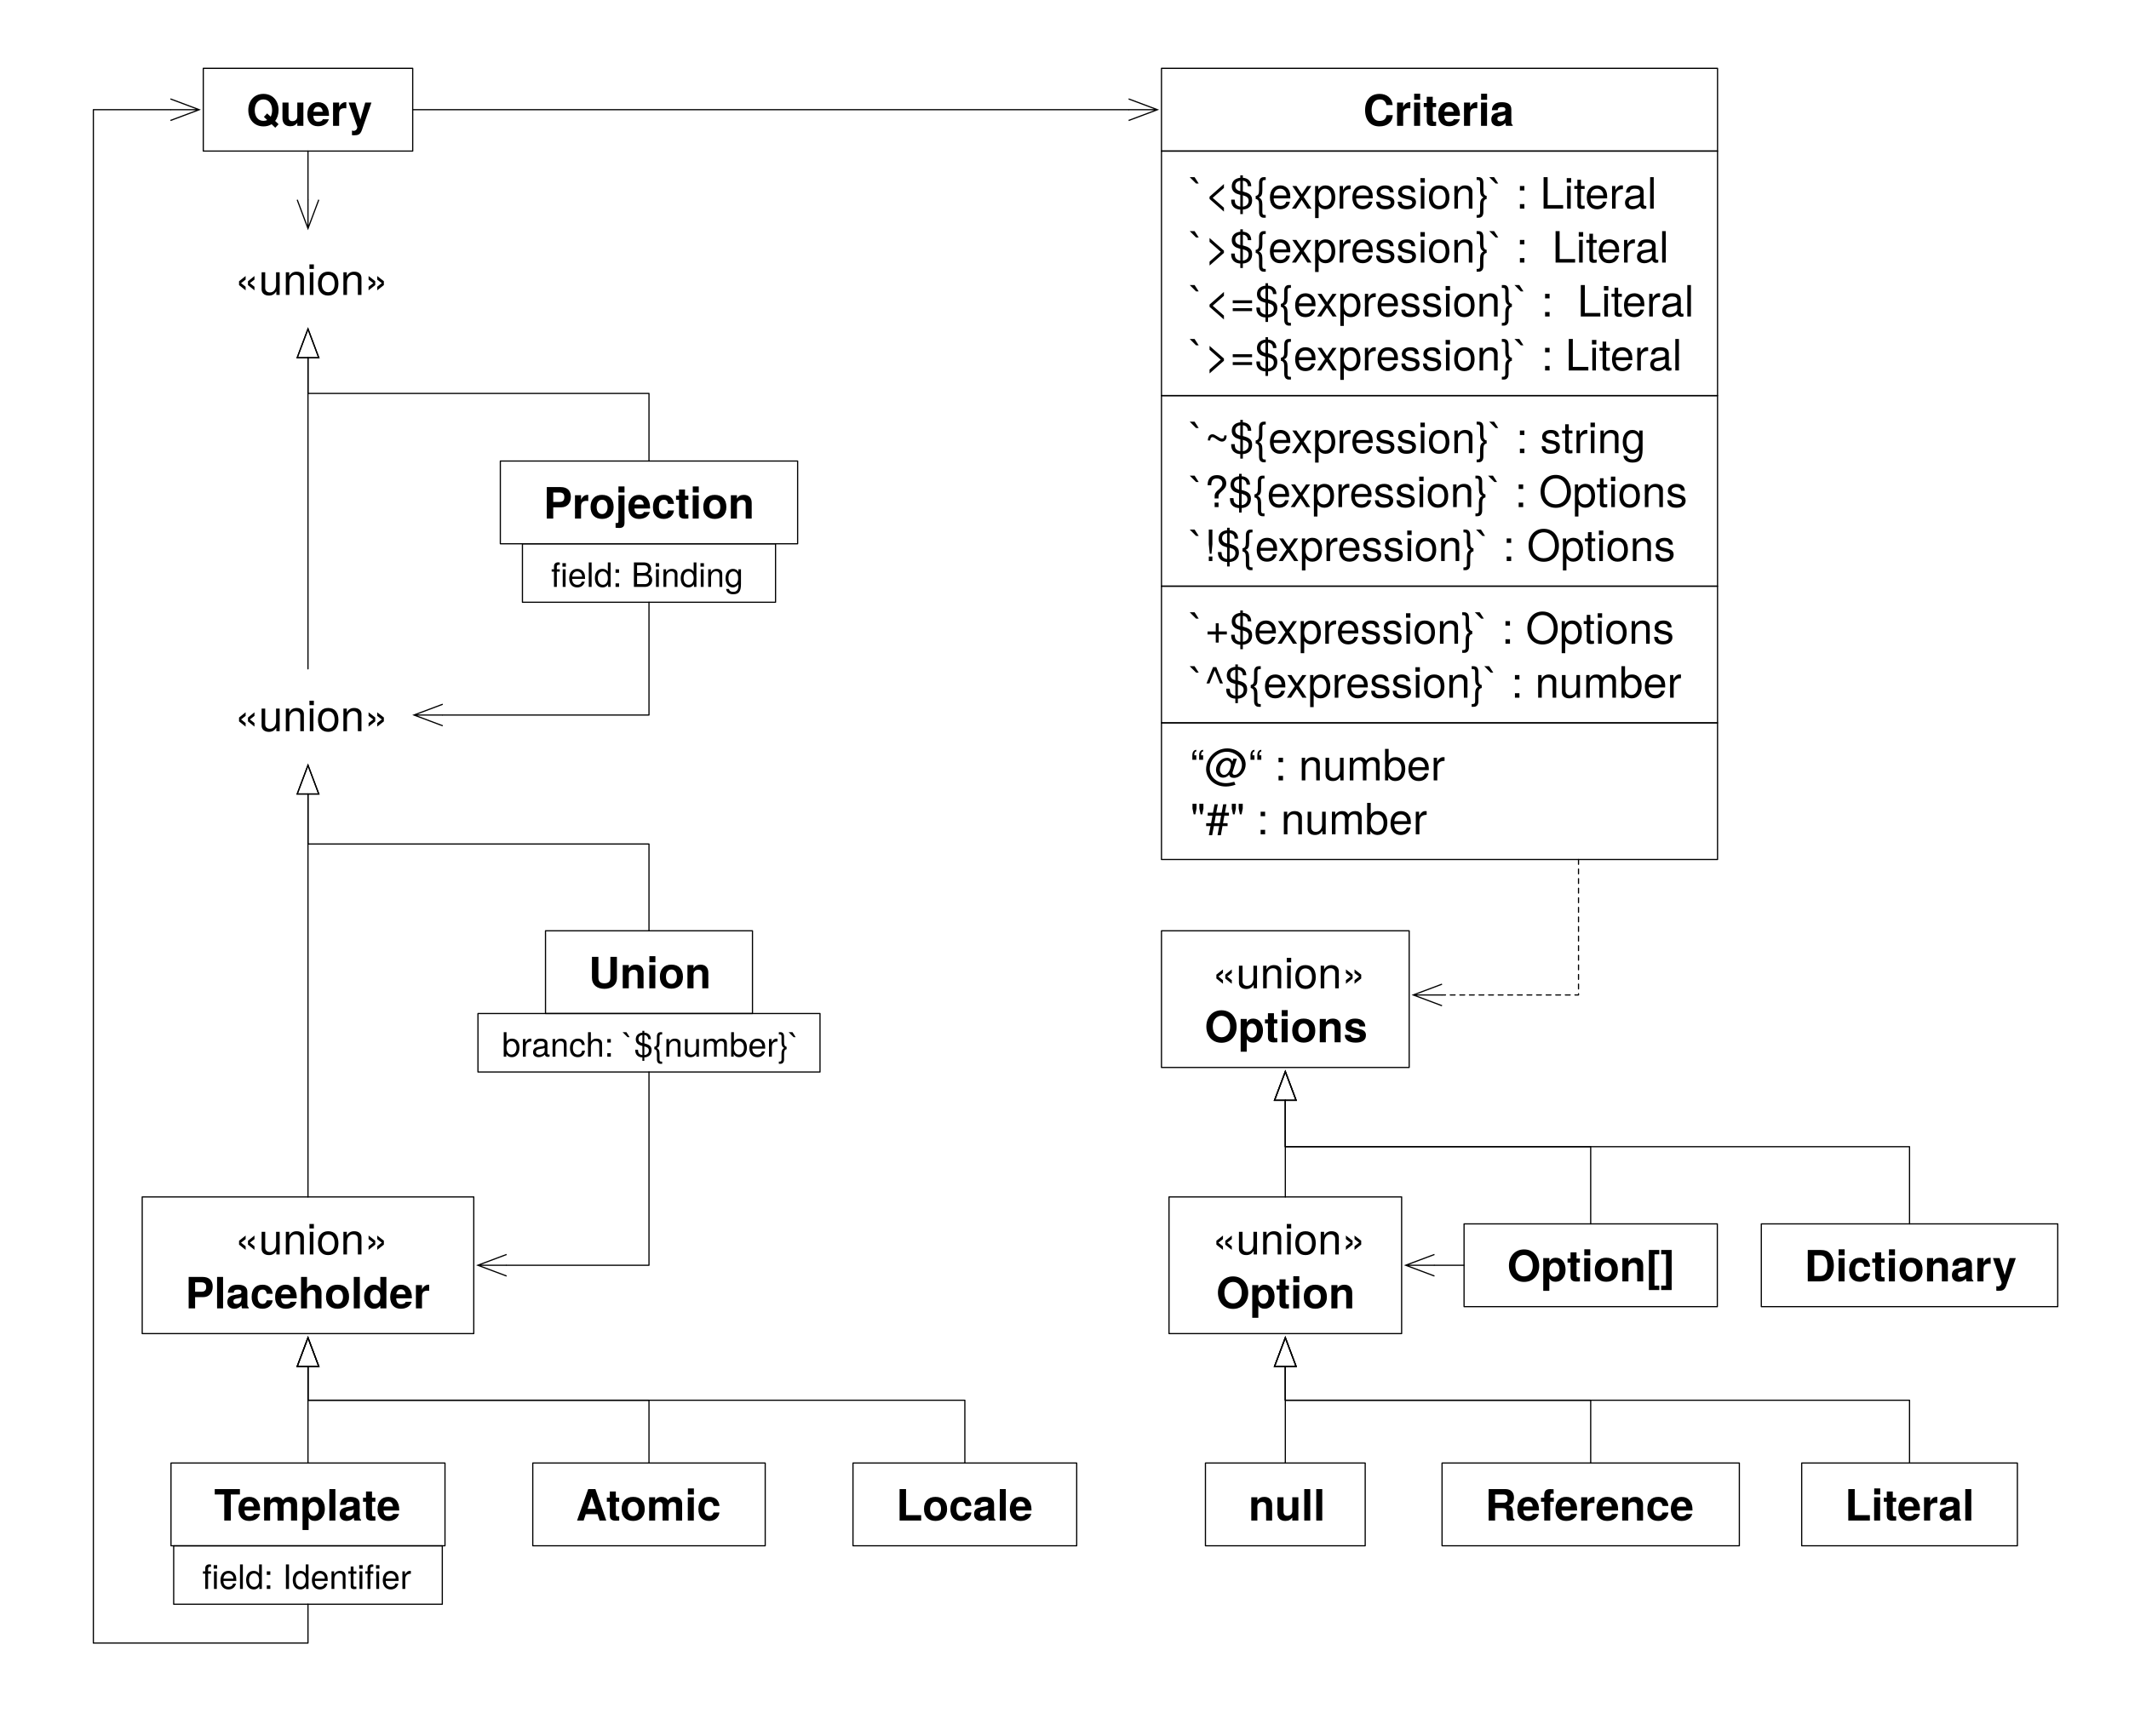
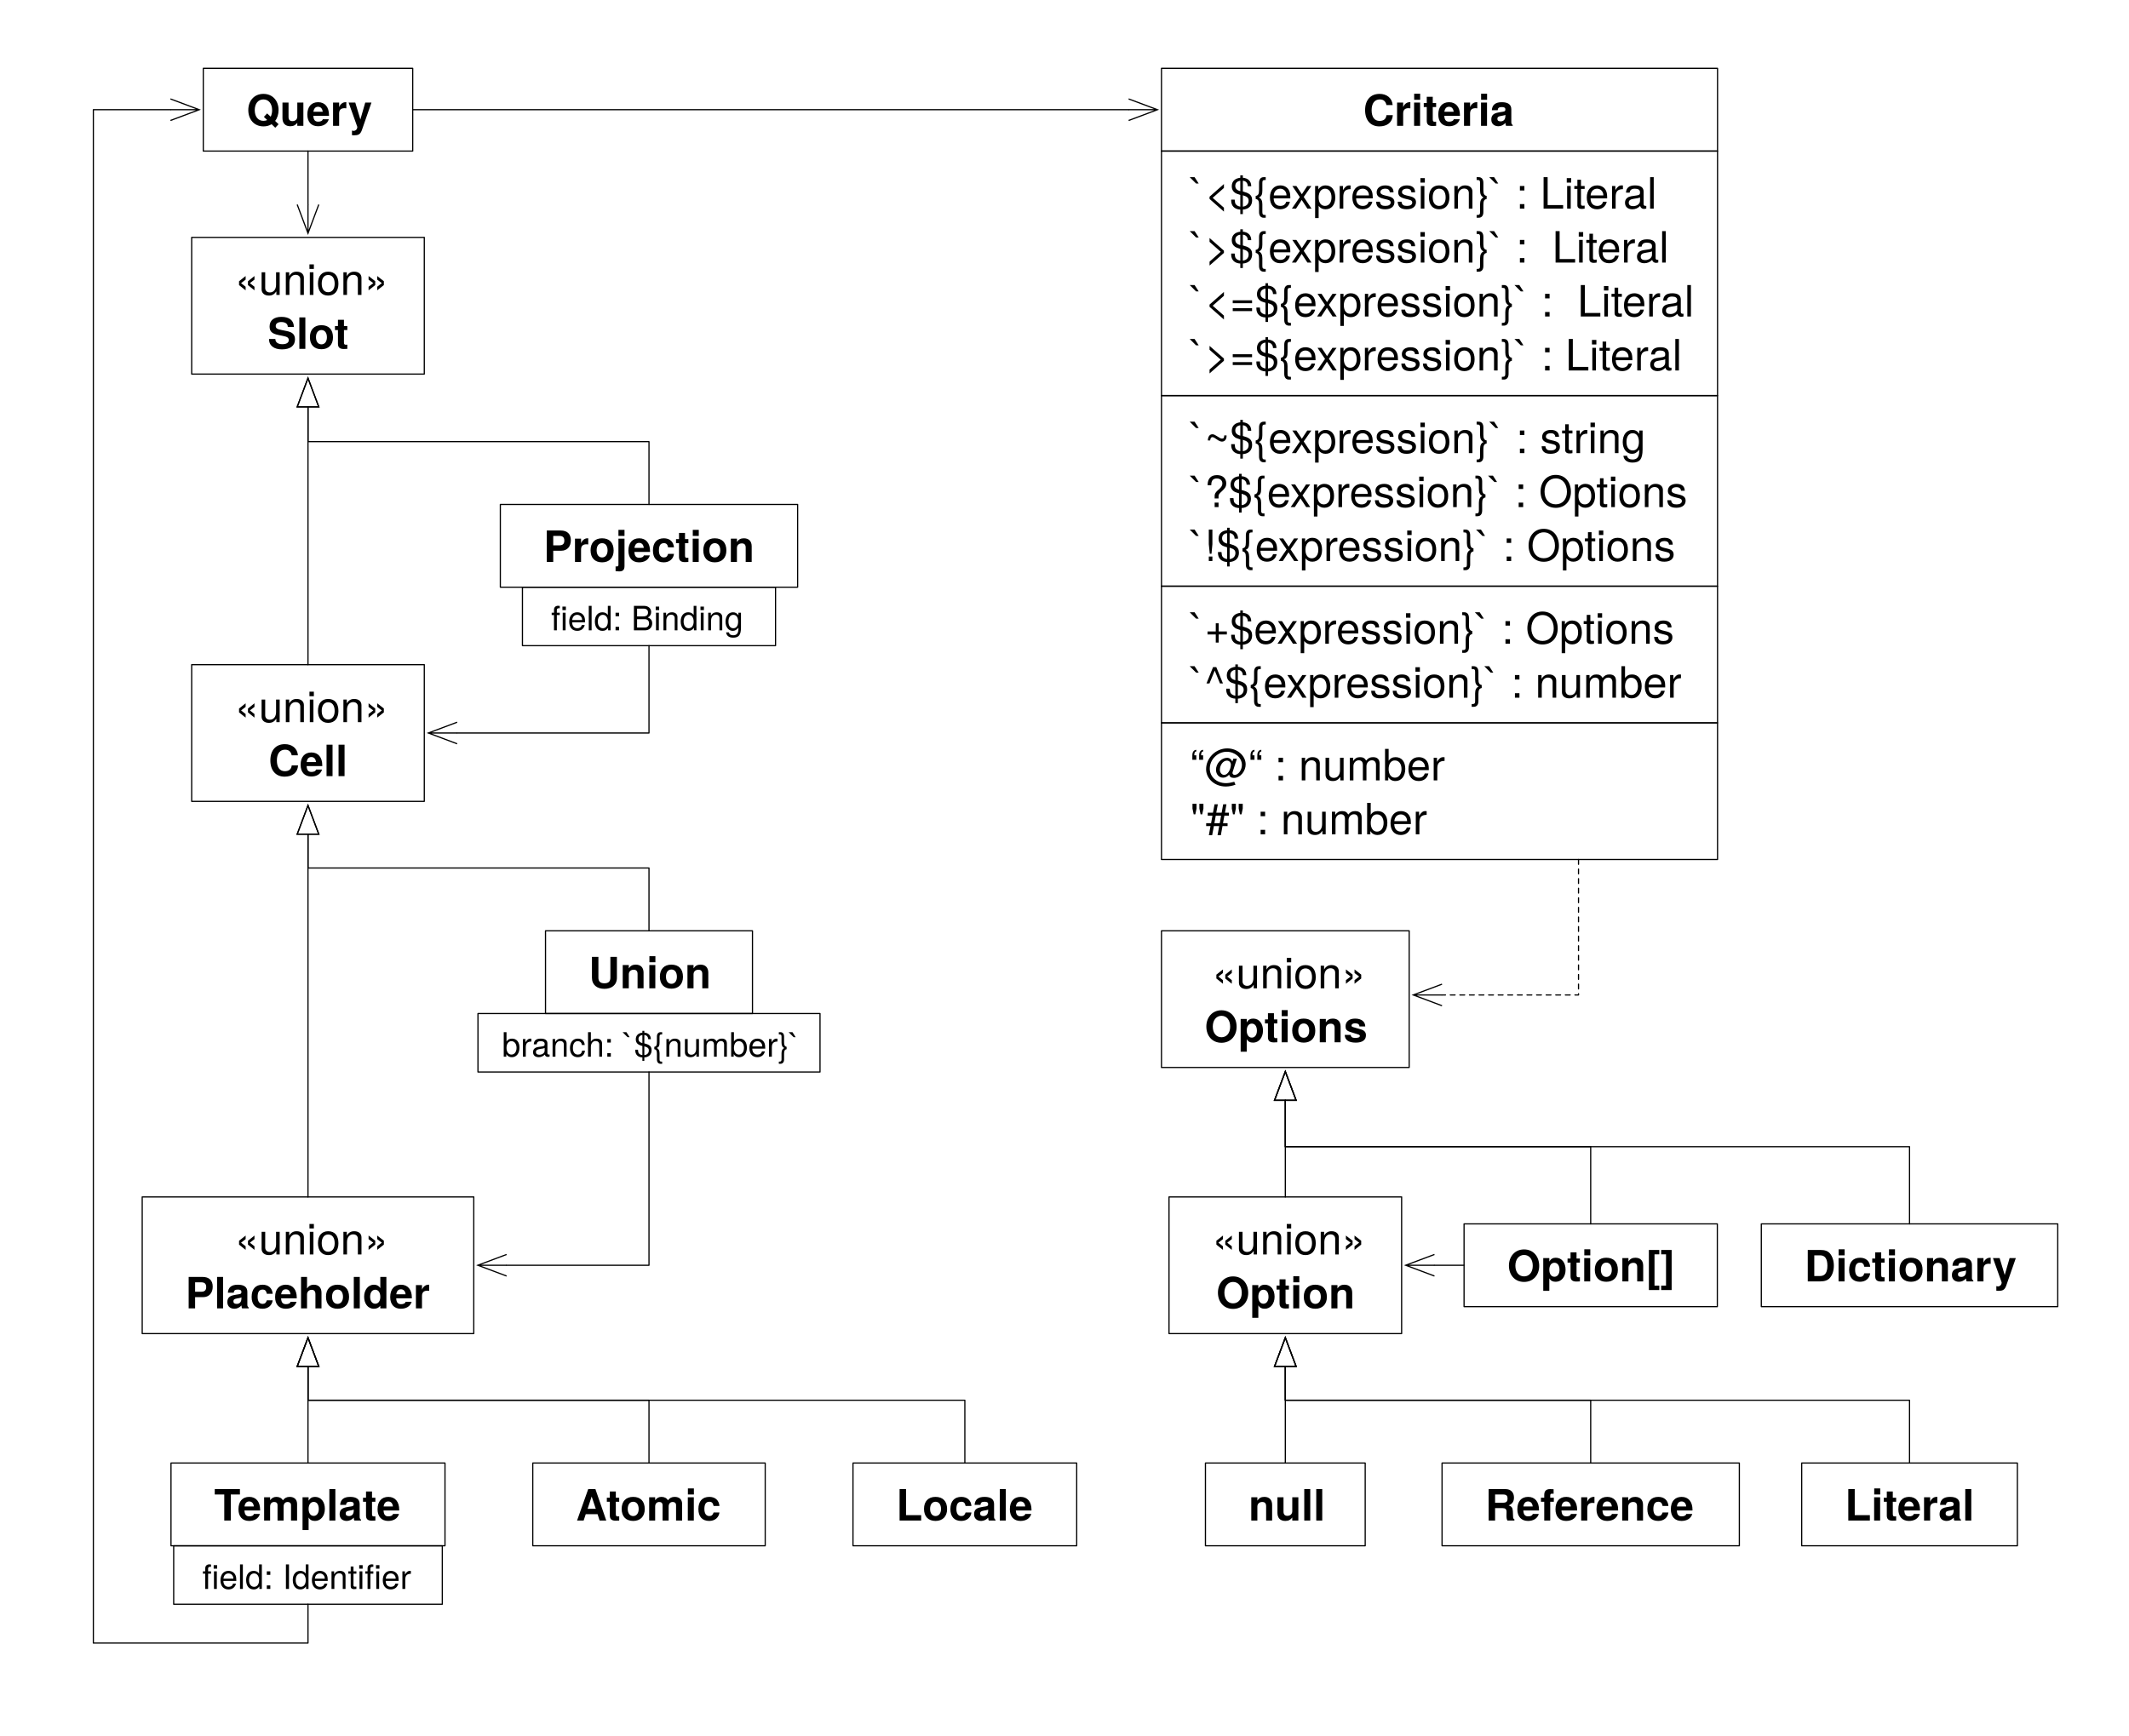
<svg xmlns="http://www.w3.org/2000/svg" version="1.1" viewBox="-337 296 444 362" width="444" height="362">
  <defs>
    <marker orient="auto" overflow="visible" markerUnits="strokeWidth" id="Arrow_Marker" stroke-linejoin="miter" stroke-miterlimit="10" viewBox="-1 -10 26 20" markerWidth="26" markerHeight="20" color="black">
      <g>
        <path d="M 24 0 L 0 -9 L 0 9 Z" fill="none" stroke="currentColor" stroke-width="1" />
      </g>
    </marker>
    <marker orient="auto" overflow="visible" markerUnits="strokeWidth" id="StickArrow_Marker" stroke-linejoin="miter" stroke-miterlimit="10" viewBox="-1 -10 26 20" markerWidth="26" markerHeight="20" color="black">
      <g>
        <path d="M 24 0 L 0 0 M 0 -9 L 24 0 L 0 9" fill="none" stroke="currentColor" stroke-width="1" />
      </g>
    </marker>
  </defs>
-   <g id="template" stroke-opacity="1" stroke="none" stroke-dasharray="none" fill="none" fill-opacity="1">
+   <g id="template" stroke="none" fill-opacity="1" stroke-opacity="1" stroke-dasharray="none" fill="none">
    <g id="template_Layer_1">
-       <g id="Graphic_1963">
-         <text transform="translate(-288.0239 348.516)" fill="black">
-           <tspan font-family="Helvetica Neue" font-size="9" fill="black" x="0" y="9" xml:space="preserve">«union»</tspan>
-         </text>
-       </g>
-       <g id="Graphic_1961">
-         <text transform="translate(-288.0239 439.5247)" fill="black">
-           <tspan font-family="Helvetica Neue" font-size="9" fill="black" x="0" y="9" xml:space="preserve">«union»</tspan>
-         </text>
-       </g>
      <g id="Group_1768">
        <g id="Group_1770">
          <g id="Graphic_1771">
            <rect x="-223.236" y="490.159" width="43.164" height="17.261" stroke="black" stroke-linecap="round" stroke-linejoin="round" stroke-width=".25" />
            <text transform="translate(-214.2361 493.1588)" fill="black">
              <tspan font-family="Helvetica Neue" font-weight="bold" font-size="9" fill="black" x="33573144e-20" y="9" xml:space="preserve">Union</tspan>
            </text>
          </g>
        </g>
        <g id="Graphic_1769">
          <rect x="-237.321" y="507.42" width="71.334" height="12.196" stroke="black" stroke-linecap="round" stroke-linejoin="round" stroke-width=".25" />
          <text transform="translate(-232.3211 509.4198)" fill="black">
            <tspan font-family="Helvetica Neue" font-size="7" fill="black" x="0" y="7" xml:space="preserve">branch: `${number}`</tspan>
          </text>
        </g>
      </g>
      <g id="Group_1762">
        <g id="Graphic_1765">
-           <rect x="-228.046" y="409.428" width="52.784" height="12.196" stroke="black" stroke-linecap="round" stroke-linejoin="round" stroke-width=".25" />
-           <text transform="translate(-223.0461 411.4285)" fill="black">
+           <rect x="-228.046" y="418.486" width="52.784" height="12.196" stroke="black" stroke-linecap="round" stroke-linejoin="round" stroke-width=".25" />
+           <text transform="translate(-223.0461 420.4859)" fill="black">
            <tspan font-family="Helvetica Neue" font-size="7" fill="black" x=".973" y="7" xml:space="preserve">field: Binding </tspan>
          </text>
        </g>
        <g id="Group_1763">
          <g id="Graphic_1764">
-             <rect x="-232.655" y="392.167" width="62.001" height="17.261" stroke="black" stroke-linecap="round" stroke-linejoin="round" stroke-width=".25" />
-             <text transform="translate(-223.6546 395.1674)" fill="black">
+             <rect x="-232.655" y="401.225" width="62.001" height="17.261" stroke="black" stroke-linecap="round" stroke-linejoin="round" stroke-width=".25" />
+             <text transform="translate(-223.6546 404.2248)" fill="black">
              <tspan font-family="Helvetica Neue" font-weight="bold" font-size="9" fill="black" x="1030287e-19" y="9" xml:space="preserve">Projection</tspan>
            </text>
          </g>
        </g>
      </g>
      <g id="Group_1737">
        <g id="Group_1739">
          <g id="Graphic_1740">
            <rect x="-301.339" y="601.185" width="57.141" height="17.261" stroke="black" stroke-linecap="round" stroke-linejoin="round" stroke-width=".25" />
            <text transform="translate(-292.3394 604.1849)" fill="black">
              <tspan font-family="Helvetica Neue" font-weight="bold" font-size="9" fill="black" x="0" y="9" xml:space="preserve">Template</tspan>
            </text>
          </g>
        </g>
        <g id="Graphic_1738">
          <rect x="-300.778" y="618.446" width="56.018" height="12.196" stroke="black" stroke-linecap="round" stroke-linejoin="round" stroke-width=".25" />
          <text transform="translate(-295.7779 620.446)" fill="black">
            <tspan font-family="Helvetica Neue" font-size="7" fill="black" x=".973" y="7" xml:space="preserve">field: Identifier </tspan>
          </text>
        </g>
      </g>
      <g id="Group_1780">
        <g id="Graphic_1785">
          <rect x="-94.778" y="446.784" width="115.968" height="28.504" stroke="black" stroke-linecap="round" stroke-linejoin="round" stroke-width=".25" />
          <text transform="translate(-88.77766 449.784)" fill="black">
            <tspan font-family="Helvetica Neue" font-size="9" fill="black" x="0" y="9" xml:space="preserve">“@“ : number</tspan>
            <tspan font-family="Helvetica Neue" font-size="9" fill="black" x="0" y="20.252" xml:space="preserve">"#" : number</tspan>
          </text>
        </g>
        <g id="Graphic_1784">
          <rect x="-94.778" y="418.28" width="115.968" height="28.504" stroke="black" stroke-linecap="round" stroke-linejoin="round" stroke-width=".25" />
          <text transform="translate(-88.77766 421.28)" fill="black">
            <tspan font-family="Helvetica Neue" font-size="9" fill="black" x="0" y="9" xml:space="preserve">`+$expression}` : Options</tspan>
            <tspan font-family="Helvetica Neue" font-size="9" fill="black" x="0" y="20.252" xml:space="preserve">`^${expression}` : number</tspan>
          </text>
        </g>
        <g id="Graphic_1783">
          <rect x="-94.778" y="378.524" width="115.968" height="39.756" stroke="black" stroke-linecap="round" stroke-linejoin="round" stroke-width=".25" />
          <text transform="translate(-88.77766 381.524)" fill="black">
            <tspan font-family="Helvetica Neue" font-size="9" fill="black" x="0" y="9" xml:space="preserve">`~${expression}` : string</tspan>
            <tspan font-family="Helvetica Neue" font-size="9" fill="black" x="0" y="20.252" xml:space="preserve">`?${expression}` : Options</tspan>
            <tspan font-family="Helvetica Neue" font-size="9" fill="black" x="0" y="31.504" xml:space="preserve">`!${expression}` : Options</tspan>
          </text>
        </g>
        <g id="Graphic_1782">
          <rect x="-94.778" y="327.516" width="115.968" height="51.008" stroke="black" stroke-linecap="round" stroke-linejoin="round" stroke-width=".25" />
          <text transform="translate(-88.77766 330.516)" fill="black">
            <tspan font-family="Helvetica Neue" font-size="9" fill="black" x="0" y="9" xml:space="preserve">`&lt;${expression}` : Literal</tspan>
            <tspan font-family="Helvetica Neue" font-size="9" fill="black" x="0" y="20.252" xml:space="preserve">`&gt;${expression}` :  Literal</tspan>
            <tspan font-family="Helvetica Neue" font-size="9" fill="black" x="0" y="31.504" xml:space="preserve">`&lt;=${expression}` :  Literal</tspan>
            <tspan font-family="Helvetica Neue" font-size="9" fill="black" x="0" y="42.756" xml:space="preserve">`&gt;=${expression}` : Literal</tspan>
          </text>
        </g>
        <g id="Graphic_1781">
          <rect x="-94.778" y="310.255" width="115.968" height="17.261" stroke="black" stroke-linecap="round" stroke-linejoin="round" stroke-width=".25" />
          <text transform="translate(-52.70116 313.2549)" fill="black">
            <tspan font-family="Helvetica Neue" font-weight="bold" font-size="9" fill="black" x="0" y="9" xml:space="preserve">Criteria</tspan>
          </text>
        </g>
      </g>
      <g id="Group_1895">
        <g id="Graphic_1896">
          <rect x="-93.203" y="545.672" width="48.51" height="28.513" stroke="black" stroke-linecap="round" stroke-linejoin="round" stroke-width=".25" />
          <text transform="translate(-84.20266 548.6718)" fill="black">
            <tspan font-family="Helvetica Neue" font-size="9" fill="black" x="0" y="9" xml:space="preserve">«union»</tspan>
            <tspan font-family="Helvetica Neue" font-weight="bold" font-size="9" fill="black" x=".842" y="20.252" xml:space="preserve">Option</tspan>
          </text>
        </g>
      </g>
      <g id="Group_1893">
        <g id="Graphic_1894">
          <rect x="-94.778" y="490.159" width="51.66" height="28.513" stroke="black" stroke-linecap="round" stroke-linejoin="round" stroke-width=".25" />
          <text transform="translate(-85.77766 493.1588)" fill="black">
            <tspan font-family="Helvetica Neue" font-size="9" fill="black" x="1.575" y="9" xml:space="preserve">«union»</tspan>
            <tspan font-family="Helvetica Neue" font-weight="bold" font-size="9" fill="black" x="0" y="20.252" xml:space="preserve">Options</tspan>
          </text>
        </g>
      </g>
      <g id="Group_1890">
        <g id="Graphic_1891">
          <rect x="-85.607" y="601.185" width="33.318" height="17.261" stroke="black" stroke-linecap="round" stroke-linejoin="round" stroke-width=".25" />
          <text transform="translate(-76.60667 604.1849)" fill="black">
            <tspan font-family="Helvetica Neue" font-weight="bold" font-size="9" fill="black" x="0" y="9" xml:space="preserve">null</tspan>
          </text>
        </g>
      </g>
      <g id="Group_1886">
        <g id="Graphic_1887">
          <rect x="-36.263" y="601.185" width="62.001" height="17.261" stroke="black" stroke-linecap="round" stroke-linejoin="round" stroke-width=".25" />
          <text transform="translate(-27.26335 604.1849)" fill="black">
            <tspan font-family="Helvetica Neue" font-weight="bold" font-size="9" fill="black" x="10658141e-20" y="9" xml:space="preserve">Reference</tspan>
          </text>
        </g>
      </g>
      <g id="Line_1885">
        <path d="M 61.231 551.298 L 61.231 535.198 L -68.948 535.198 L -68.948 525.522" marker-end="url(#Arrow_Marker)" stroke="black" stroke-linecap="round" stroke-linejoin="round" stroke-width=".25" />
      </g>
      <g id="Line_1884">
        <line x1="-68.948" y1="601.185" x2="-68.948" y2="581.035" marker-end="url(#Arrow_Marker)" stroke="black" stroke-linecap="round" stroke-linejoin="round" stroke-width=".25" />
      </g>
      <g id="Line_1883">
        <path d="M -5.263 601.185 L -5.263 588.085 L -68.948 588.085 L -68.948 581.035" marker-end="url(#Arrow_Marker)" stroke="black" stroke-linecap="round" stroke-linejoin="round" stroke-width=".25" />
      </g>
      <g id="Line_1882">
        <line x1="-68.948" y1="545.672" x2="-68.948" y2="525.522" marker-end="url(#Arrow_Marker)" stroke="black" stroke-linecap="round" stroke-linejoin="round" stroke-width=".25" />
      </g>
      <g id="Group_1880">
        <g id="Graphic_1881">
          <rect x="-31.673" y="551.298" width="52.821" height="17.261" stroke="black" stroke-linecap="round" stroke-linejoin="round" stroke-width=".25" />
          <text transform="translate(-22.67335 554.2979)" fill="black">
            <tspan font-family="Helvetica Neue" font-weight="bold" font-size="9" fill="black" x="0" y="9" xml:space="preserve">Option[]</tspan>
          </text>
        </g>
      </g>
      <g id="Line_1879">
        <path d="M -5.263 551.298 L -5.263 535.198 L -68.948 535.198 L -68.948 525.522" marker-end="url(#Arrow_Marker)" stroke="black" stroke-linecap="round" stroke-linejoin="round" stroke-width=".25" />
      </g>
      <g id="Line_1878">
        <line x1="-31.673" y1="559.928" x2="-37.843" y2="559.928" marker-end="url(#StickArrow_Marker)" stroke="black" stroke-linecap="round" stroke-linejoin="round" stroke-width=".25" />
      </g>
      <g id="Group_1876">
        <g id="Graphic_1877">
          <rect x="30.32" y="551.298" width="61.821" height="17.261" stroke="black" stroke-linecap="round" stroke-linejoin="round" stroke-width=".25" />
          <text transform="translate(39.32037 554.2979)" fill="black">
            <tspan font-family="Helvetica Neue" font-weight="bold" font-size="9" fill="black" x="0" y="9" xml:space="preserve">Dictionary</tspan>
          </text>
        </g>
      </g>
      <g id="Group_1874">
        <g id="Graphic_1875">
          <rect x="38.74" y="601.185" width="44.982" height="17.261" stroke="black" stroke-linecap="round" stroke-linejoin="round" stroke-width=".25" />
          <text transform="translate(47.73987 604.1849)" fill="black">
            <tspan font-family="Helvetica Neue" font-weight="bold" font-size="9" fill="black" x="0" y="9" xml:space="preserve">Literal</tspan>
          </text>
        </g>
      </g>
      <g id="Line_1873">
        <path d="M 61.231 601.185 L 61.231 588.085 L -68.948 588.085 L -68.948 581.035" marker-end="url(#Arrow_Marker)" stroke="black" stroke-linecap="round" stroke-linejoin="round" stroke-width=".25" />
      </g>
      <g id="Group_1903">
        <g id="Graphic_1904">
          <rect x="-159.11" y="601.185" width="46.656" height="17.261" stroke="black" stroke-linecap="round" stroke-linejoin="round" stroke-width=".25" />
          <text transform="translate(-150.1098 604.1849)" fill="black">
            <tspan font-family="Helvetica Neue" font-weight="bold" font-size="9" fill="black" x="0" y="9" xml:space="preserve">Locale</tspan>
          </text>
        </g>
      </g>
      <g id="Group_1909">
        <g id="Graphic_1910">
          <rect x="-225.891" y="601.185" width="48.474" height="17.261" stroke="black" stroke-linecap="round" stroke-linejoin="round" stroke-width=".25" />
          <text transform="translate(-216.8911 604.1849)" fill="black">
            <tspan font-family="Helvetica Neue" font-weight="bold" font-size="9" fill="black" x="0" y="9" xml:space="preserve">Atomic</tspan>
          </text>
        </g>
      </g>
      <g id="Line_1940">
        <path d="M -135.782 601.185 L -135.782 588.085 L -272.769 588.085 L -272.769 581.035" marker-end="url(#Arrow_Marker)" stroke="black" stroke-linecap="round" stroke-linejoin="round" stroke-width=".25" />
      </g>
      <g id="Line_1941">
        <path d="M -201.654 601.185 L -201.654 588.085 L -272.769 588.085 L -272.769 581.035" marker-end="url(#Arrow_Marker)" stroke="black" stroke-linecap="round" stroke-linejoin="round" stroke-width=".25" />
      </g>
      <g id="Line_1942">
        <line x1="-272.769" y1="601.185" x2="-272.769" y2="581.035" marker-end="url(#Arrow_Marker)" stroke="black" stroke-linecap="round" stroke-linejoin="round" stroke-width=".25" />
      </g>
      <g id="Line_1944">
-         <path d="M -201.654 490.159 L -201.654 472.059 L -272.769 472.059 L -272.769 461.627" marker-end="url(#Arrow_Marker)" stroke="black" stroke-linecap="round" stroke-linejoin="round" stroke-width=".25" />
+         <path d="M -201.654 490.159 L -201.654 477.059 L -272.769 477.059 L -272.769 470.009" marker-end="url(#Arrow_Marker)" stroke="black" stroke-linecap="round" stroke-linejoin="round" stroke-width=".25" />
      </g>
      <g id="Group_1945">
        <g id="Graphic_1946">
          <rect x="-307.342" y="545.672" width="69.147" height="28.513" stroke="black" stroke-linecap="round" stroke-linejoin="round" stroke-width=".25" />
          <text transform="translate(-298.3424 548.6718)" fill="black">
            <tspan font-family="Helvetica Neue" font-size="9" fill="black" x="10.319" y="9" xml:space="preserve">«union»</tspan>
            <tspan font-family="Helvetica Neue" font-weight="bold" font-size="9" fill="black" x="42632564e-20" y="20.252" xml:space="preserve">Placeholder</tspan>
          </text>
        </g>
      </g>
      <g id="Line_1948">
-         <line x1="-272.769" y1="545.672" x2="-272.769" y2="461.627" marker-end="url(#Arrow_Marker)" stroke="black" stroke-linecap="round" stroke-linejoin="round" stroke-width=".25" />
+         <line x1="-272.769" y1="545.672" x2="-272.769" y2="470.009" marker-end="url(#Arrow_Marker)" stroke="black" stroke-linecap="round" stroke-linejoin="round" stroke-width=".25" />
      </g>
      <g id="Line_1949">
        <path d="M -201.654 519.616 L -201.654 559.928 L -231.345 559.928" marker-end="url(#StickArrow_Marker)" stroke="black" stroke-linecap="round" stroke-linejoin="round" stroke-width=".25" />
      </g>
      <g id="Line_1950">
-         <path d="M -201.654 421.625 L -201.654 445.151 L -244.664 445.151" marker-end="url(#StickArrow_Marker)" stroke="black" stroke-linecap="round" stroke-linejoin="round" stroke-width=".25" />
+         <path d="M -201.654 430.682 L -201.654 448.902 L -241.664 448.902" marker-end="url(#StickArrow_Marker)" stroke="black" stroke-linecap="round" stroke-linejoin="round" stroke-width=".25" />
      </g>
      <g id="Group_1951">
        <g id="Graphic_1952">
          <rect x="-294.607" y="310.255" width="43.677" height="17.261" stroke="black" stroke-linecap="round" stroke-linejoin="round" stroke-width=".25" />
          <text transform="translate(-285.6074 313.2549)" fill="black">
            <tspan font-family="Helvetica Neue" font-weight="bold" font-size="9" fill="black" x="0" y="9" xml:space="preserve">Query</tspan>
          </text>
        </g>
      </g>
      <g id="Line_1957">
-         <path d="M -201.654 392.167 L -201.654 378.067 L -272.769 378.067 L -272.769 370.618" marker-end="url(#Arrow_Marker)" stroke="black" stroke-linecap="round" stroke-linejoin="round" stroke-width=".25" />
+         <path d="M -201.654 401.225 L -201.654 388.125 L -272.769 388.125 L -272.769 380.879" marker-end="url(#Arrow_Marker)" stroke="black" stroke-linecap="round" stroke-linejoin="round" stroke-width=".25" />
      </g>
      <g id="Line_1958">
        <path d="M -272.769 630.642 L -272.769 638.742 L -317.531 638.742 L -317.531 318.885 L -301.457 318.885" marker-end="url(#StickArrow_Marker)" stroke="black" stroke-linecap="round" stroke-linejoin="round" stroke-width=".25" />
      </g>
      <g id="Line_1959">
-         <line x1="-272.769" y1="327.516" x2="-272.769" y2="337.666" marker-end="url(#StickArrow_Marker)" stroke="black" stroke-linecap="round" stroke-linejoin="round" stroke-width=".25" />
+         <line x1="-272.769" y1="327.516" x2="-272.769" y2="338.666" marker-end="url(#StickArrow_Marker)" stroke="black" stroke-linecap="round" stroke-linejoin="round" stroke-width=".25" />
      </g>
      <g id="Line_1960">
        <line x1="-250.93" y1="318.885" x2="-101.628" y2="318.885" marker-end="url(#StickArrow_Marker)" stroke="black" stroke-linecap="round" stroke-linejoin="round" stroke-width=".25" />
      </g>
      <g id="Line_1964">
-         <line x1="-272.769" y1="435.525" x2="-272.769" y2="370.618" marker-end="url(#Arrow_Marker)" stroke="black" stroke-linecap="round" stroke-linejoin="round" stroke-width=".25" />
+         <line x1="-272.769" y1="434.646" x2="-272.769" y2="380.879" marker-end="url(#Arrow_Marker)" stroke="black" stroke-linecap="round" stroke-linejoin="round" stroke-width=".25" />
      </g>
      <g id="Line_1965">
        <path d="M -7.802 475.288 L -7.802 503.544 L -36.268 503.544" marker-end="url(#StickArrow_Marker)" stroke="black" stroke-linecap="round" stroke-linejoin="round" stroke-dasharray="1.0,1.0" stroke-width=".25" />
+       </g>
+       <g id="Group_1966">
+         <g id="Graphic_1967">
+           <rect x="-297.024" y="345.516" width="48.51" height="28.513" stroke="black" stroke-linecap="round" stroke-linejoin="round" stroke-width=".25" />
+           <text transform="translate(-288.0239 348.516)" fill="black">
+             <tspan font-family="Helvetica Neue" font-size="9" fill="black" x="0" y="9" xml:space="preserve">«union»</tspan>
+             <tspan font-family="Helvetica Neue" font-weight="bold" font-size="9" fill="black" x="6.84" y="20.252" xml:space="preserve">Slot</tspan>
+           </text>
+         </g>
+       </g>
+       <g id="Group_1968">
+         <g id="Graphic_1969">
+           <rect x="-297.024" y="434.646" width="48.51" height="28.513" stroke="black" stroke-linecap="round" stroke-linejoin="round" stroke-width=".25" />
+           <text transform="translate(-288.0239 437.6457)" fill="black">
+             <tspan font-family="Helvetica Neue" font-size="9" fill="black" x="0" y="9" xml:space="preserve">«union»</tspan>
+             <tspan font-family="Helvetica Neue" font-weight="bold" font-size="9" fill="black" x="7.016" y="20.252" xml:space="preserve">Cell</tspan>
+           </text>
+         </g>
      </g>
    </g>
  </g>
</svg>
